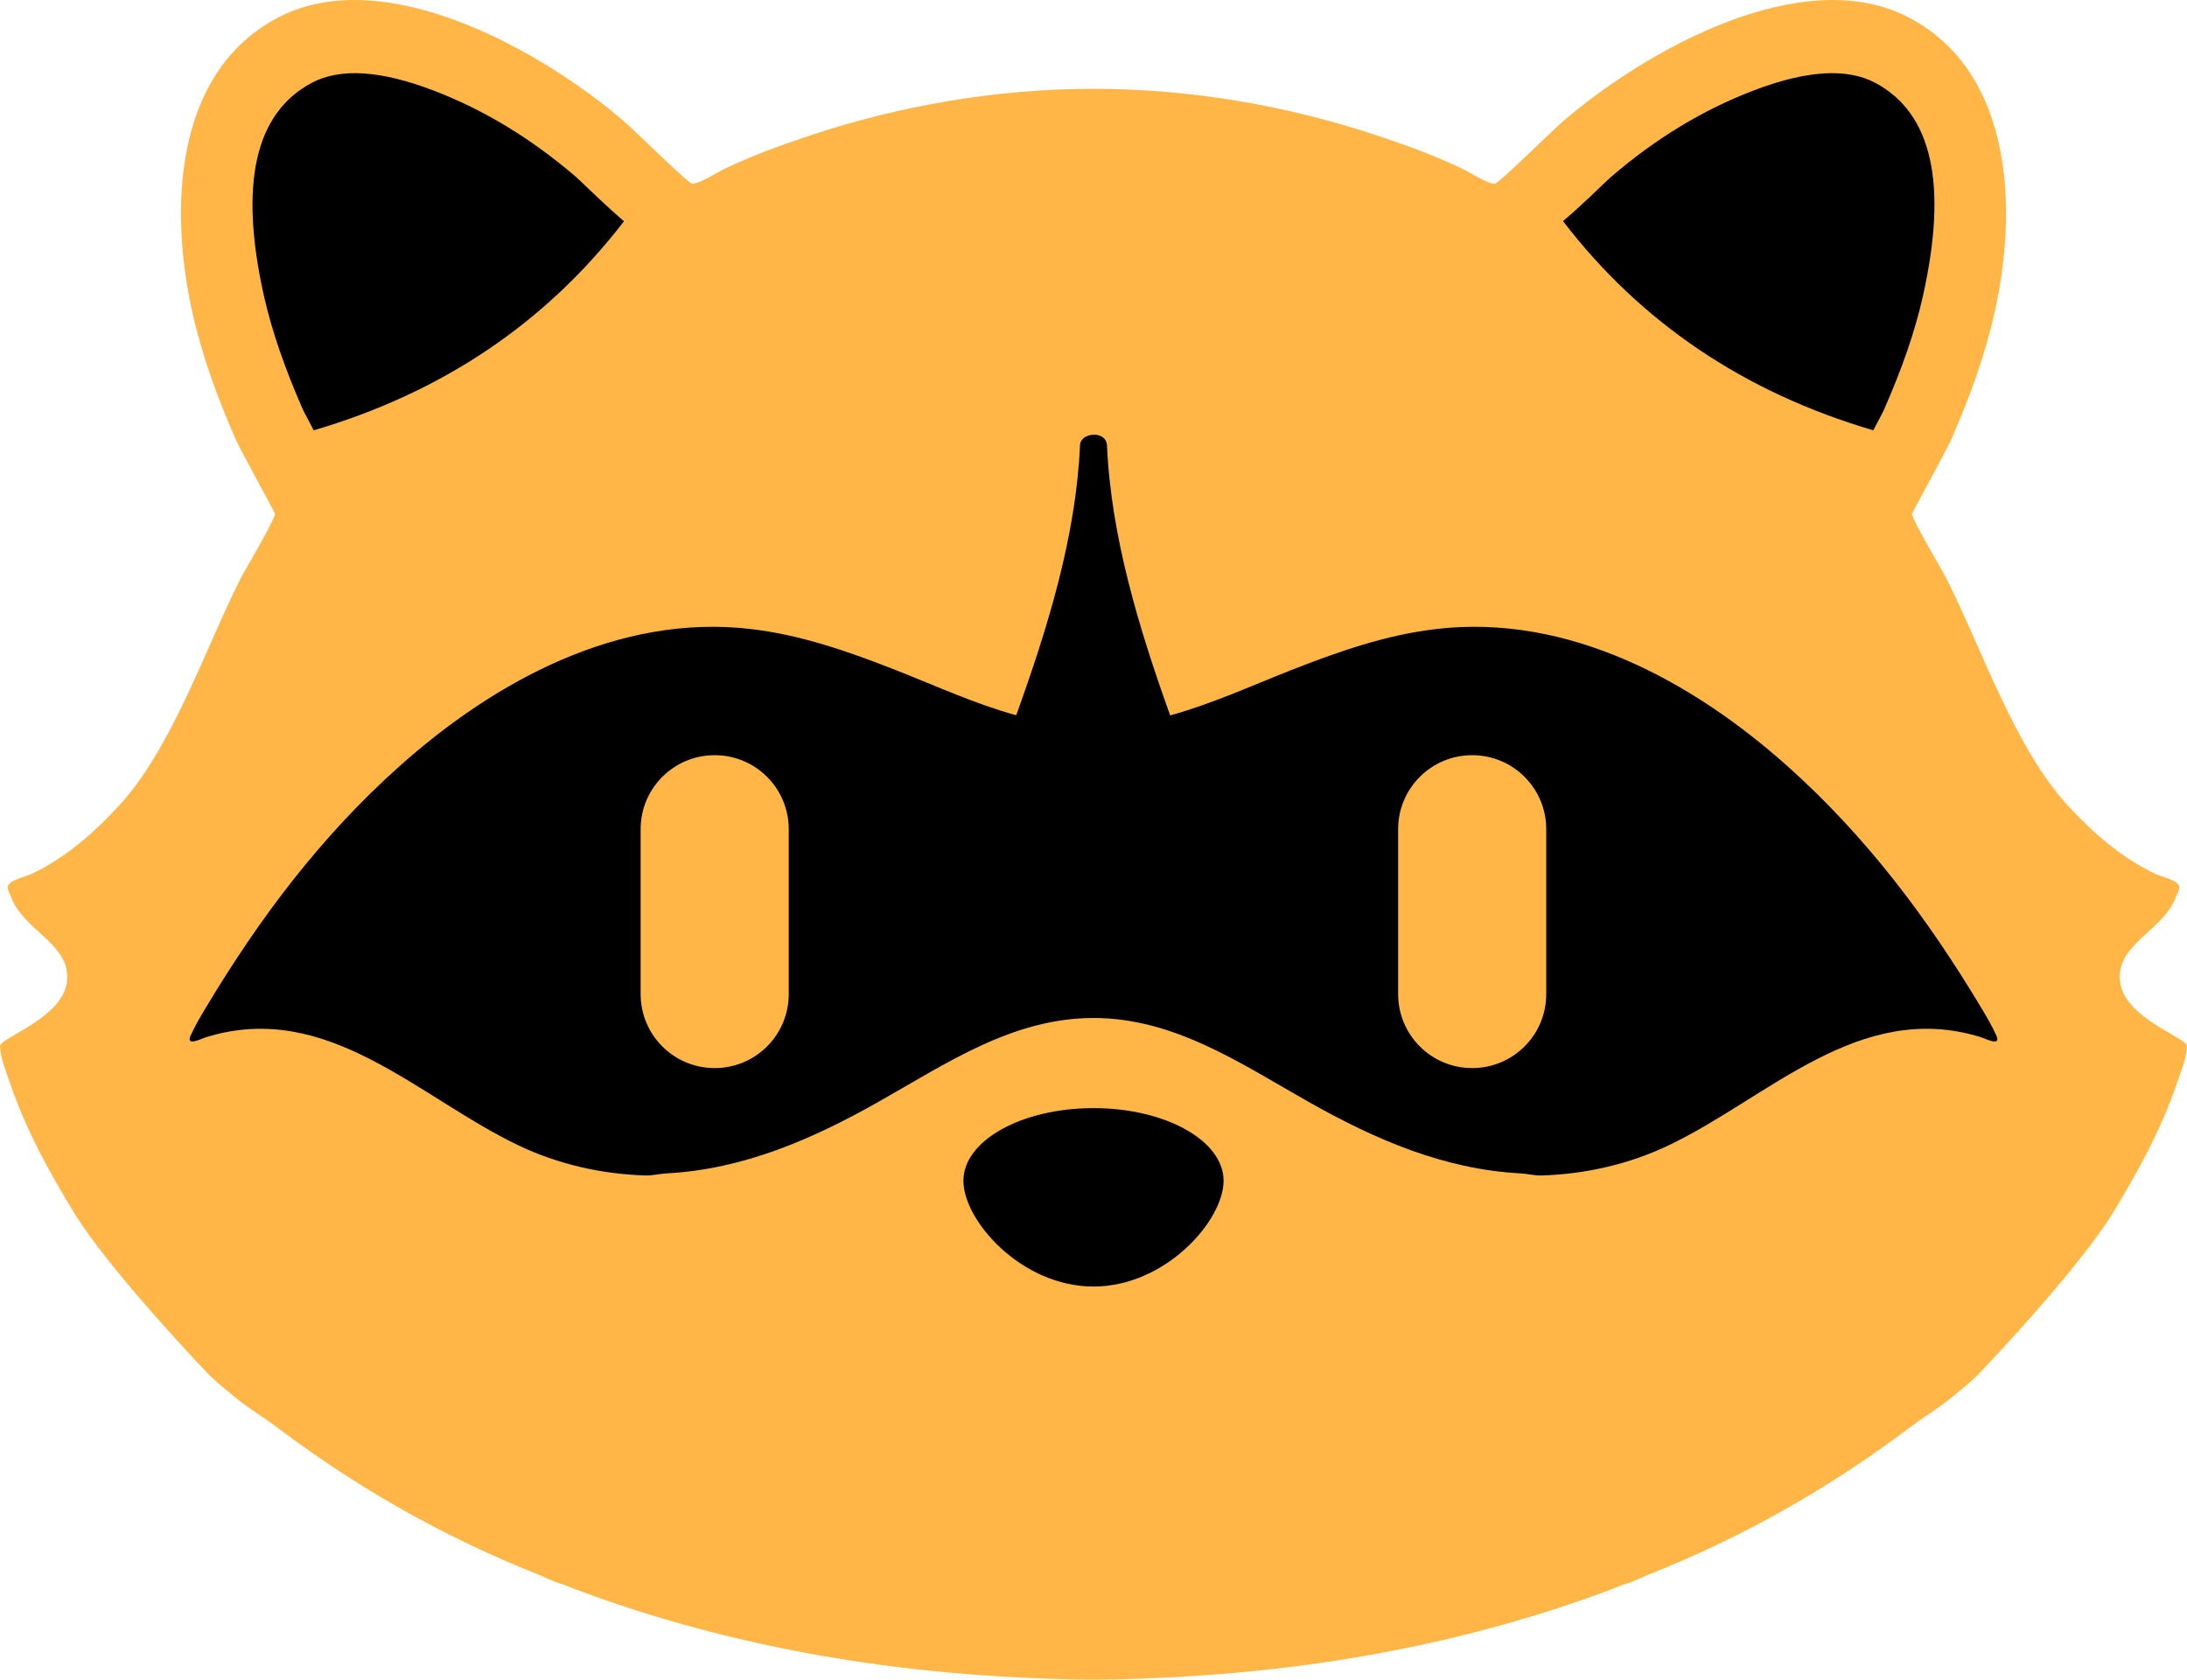
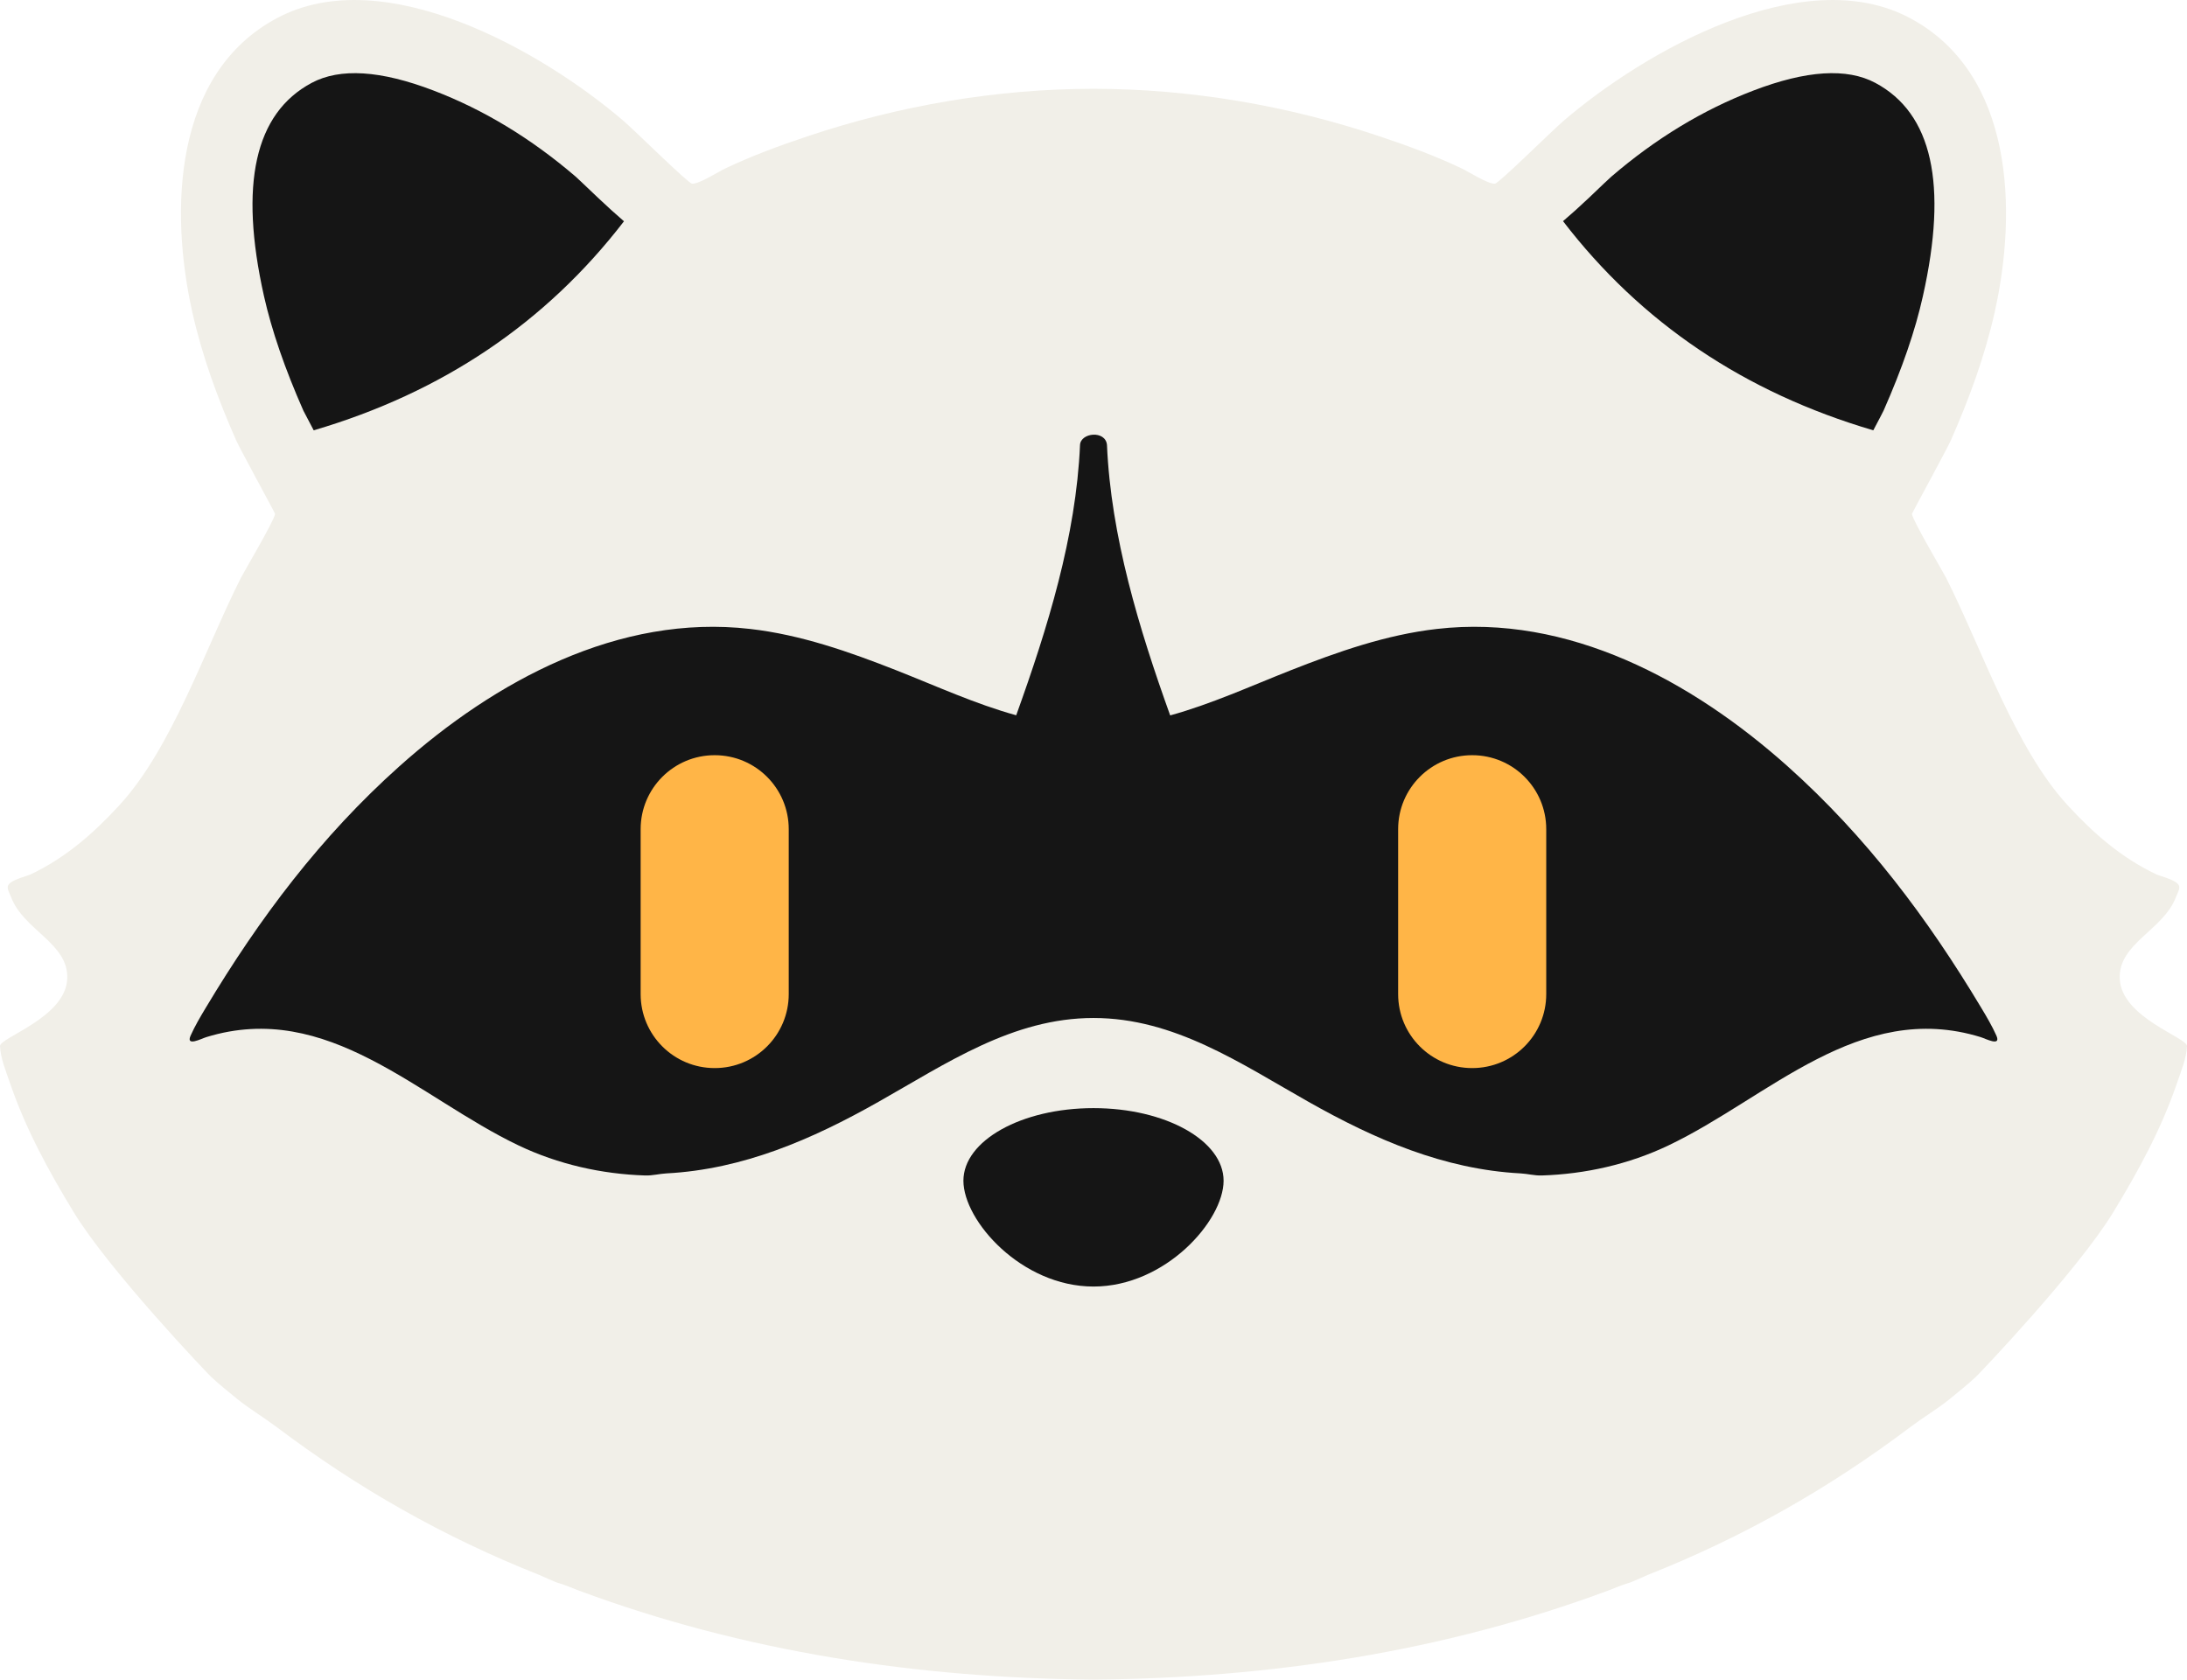
<svg xmlns="http://www.w3.org/2000/svg" id="Capa_2" data-name="Capa 2" viewBox="0 0 178.54 137.16">
  <defs>
    <style>
-       .cls-1, .cls-2 {
-         fill: #ffb647;
+       .cls-1 {
+         fill: #ffb547;
+       }
+ 
+       .cls-2 {
+         fill: #f1efe8;
+       }
+ 
+       .cls-3, path:not([class]) {
+         fill: #151515;
      }

      .cls-3, .cls-2 {
        fill-rule: evenodd;
      }
    </style>
  </defs>
  <g id="Capa_1-2" data-name="Capa 1">
    <g>
      <path class="cls-2" d="M89.27,7.25c-7.93.01-15.83,1.36-23.35,3.88-2.27.76-4.56,1.6-6.72,2.63-.46.21-2.17,1.3-2.7,1.24-.33-.03-4.58-4.25-5.6-5.13C44.28,4.19,31.35-3.19,22.61,1.48c-8.48,4.53-8.76,15.75-6.91,24.01.81,3.62,2.09,7.09,3.58,10.47.31.7,3.19,5.96,3.18,6.01-.13.66-2.52,4.68-2.8,5.23-2.91,5.77-5.62,13.89-9.91,18.55-2.12,2.31-4.38,4.28-7.2,5.63-.39.19-1.78.48-1.91.99-.06.25.17.64.25.85,1.01,2.75,4.74,3.8,4.6,6.72C5.34,83.11-.04,84.73,0,85.43c.05.99.46,1.98.78,2.91,1.29,3.81,3.17,7.25,5.25,10.67,2.94,4.81,11.01,13.25,11.19,13.41.67.63,1.45,1.25,2.17,1.84.98.79,2.12,1.47,3.15,2.24,6.66,5.03,13.69,9.02,21.46,12.1.32.13,1.36.62,1.62.68.54.15,1.07.4,1.59.59,13.5,5.03,27.68,7.16,42.06,7.29,14.38-.13,28.56-2.26,42.06-7.29.52-.19,1.05-.44,1.59-.59.26-.06,1.3-.55,1.62-.68,7.77-3.08,14.8-7.07,21.46-12.1,1.03-.77,2.17-1.45,3.15-2.24.72-.59,1.5-1.21,2.17-1.84.18-.16,8.25-8.6,11.19-13.41,2.08-3.42,3.96-6.86,5.25-10.67.32-.93.73-1.92.78-2.91.04-.7-5.34-2.32-5.49-5.49-.14-2.92,3.59-3.97,4.6-6.72.08-.21.31-.6.25-.85-.13-.51-1.52-.8-1.91-.99-2.82-1.35-5.08-3.32-7.2-5.63-4.29-4.66-7-12.78-9.91-18.55-.28-.55-2.67-4.57-2.8-5.23,0-.05,2.87-5.31,3.18-6.01,1.49-3.38,2.77-6.85,3.58-10.47,1.85-8.26,1.57-19.48-6.91-24.01-8.74-4.67-21.67,2.71-28.29,8.39-1.02.88-5.27,5.1-5.6,5.13-.53.06-2.24-1.03-2.7-1.24-2.16-1.03-4.45-1.87-6.72-2.63-7.52-2.52-15.42-3.87-23.35-3.88Z" />
      <path class="cls-3" d="M25.61,35.14c-.52-.99-.8-1.52-.84-1.6-1.52-3.44-2.59-6.56-3.22-9.36-2.04-9.13-.75-14.93,3.89-17.41,2.32-1.24,5.64-1.03,9.97.63,4.08,1.56,7.94,3.9,11.57,7.01.17.15.78.73,1.83,1.73.76.72,1.47,1.36,2.13,1.93-6.38,8.29-14.82,13.98-25.33,17.07Z" />
      <path class="cls-3" d="M127.6,18.06c.66-.56,1.37-1.2,2.13-1.92,1.05-1,1.65-1.58,1.82-1.72,3.63-3.12,7.5-5.46,11.58-7.02,4.33-1.66,7.65-1.87,9.97-.63,4.64,2.48,5.93,8.28,3.88,17.41-.62,2.8-1.69,5.91-3.21,9.35-.03.08-.32.62-.84,1.61-10.51-3.09-18.96-8.78-25.33-17.08Z" />
      <path class="cls-3" d="M162.98,84.57c-.35-.78-.79-1.53-1.23-2.26-4.39-7.33-9.39-13.99-15.81-19.73-7.81-6.98-17.91-12.46-28.64-11.22-4.12.47-8.08,1.86-11.94,3.38-3.29,1.3-6.49,2.76-9.83,3.68-2.55-7.1-4.84-14.64-5.16-22.09-.12-1.21-2.14-1.01-2.2,0-.32,7.47-2.65,14.97-5.21,22.08-3.33-.92-6.51-2.38-9.78-3.67-3.86-1.52-7.82-2.91-11.94-3.38-10.73-1.24-20.83,4.24-28.64,11.22-6.42,5.74-11.42,12.4-15.81,19.73-.44.73-.88,1.48-1.23,2.26-.41.93.89.24,1.29.12,9.91-3.05,17.31,4.95,25.49,8.85,3.23,1.54,6.79,2.34,10.34,2.45.58.02,1.15-.14,1.73-.17,6.25-.33,11.87-2.77,17.3-5.84,5.56-3.14,10.96-6.85,17.56-6.85s12,3.71,17.56,6.85c5.43,3.07,11.05,5.51,17.3,5.84.58.03,1.15.19,1.73.17,3.55-.11,7.11-.91,10.34-2.45,8.18-3.9,15.58-11.9,25.49-8.85.4.12,1.7.81,1.29-.12Z" />
      <rect class="cls-1" x="52.3" y="61.67" width="12.09" height="25.55" rx="6.04" ry="6.04" />
      <rect class="cls-1" x="114.14" y="61.67" width="12.09" height="25.55" rx="6.04" ry="6.04" />
      <path d="M99.89,96.42c0,3.27-4.75,8.64-10.62,8.64s-10.62-5.36-10.62-8.64,4.75-5.93,10.62-5.93,10.62,2.65,10.62,5.93Z" />
    </g>
  </g>
</svg>
